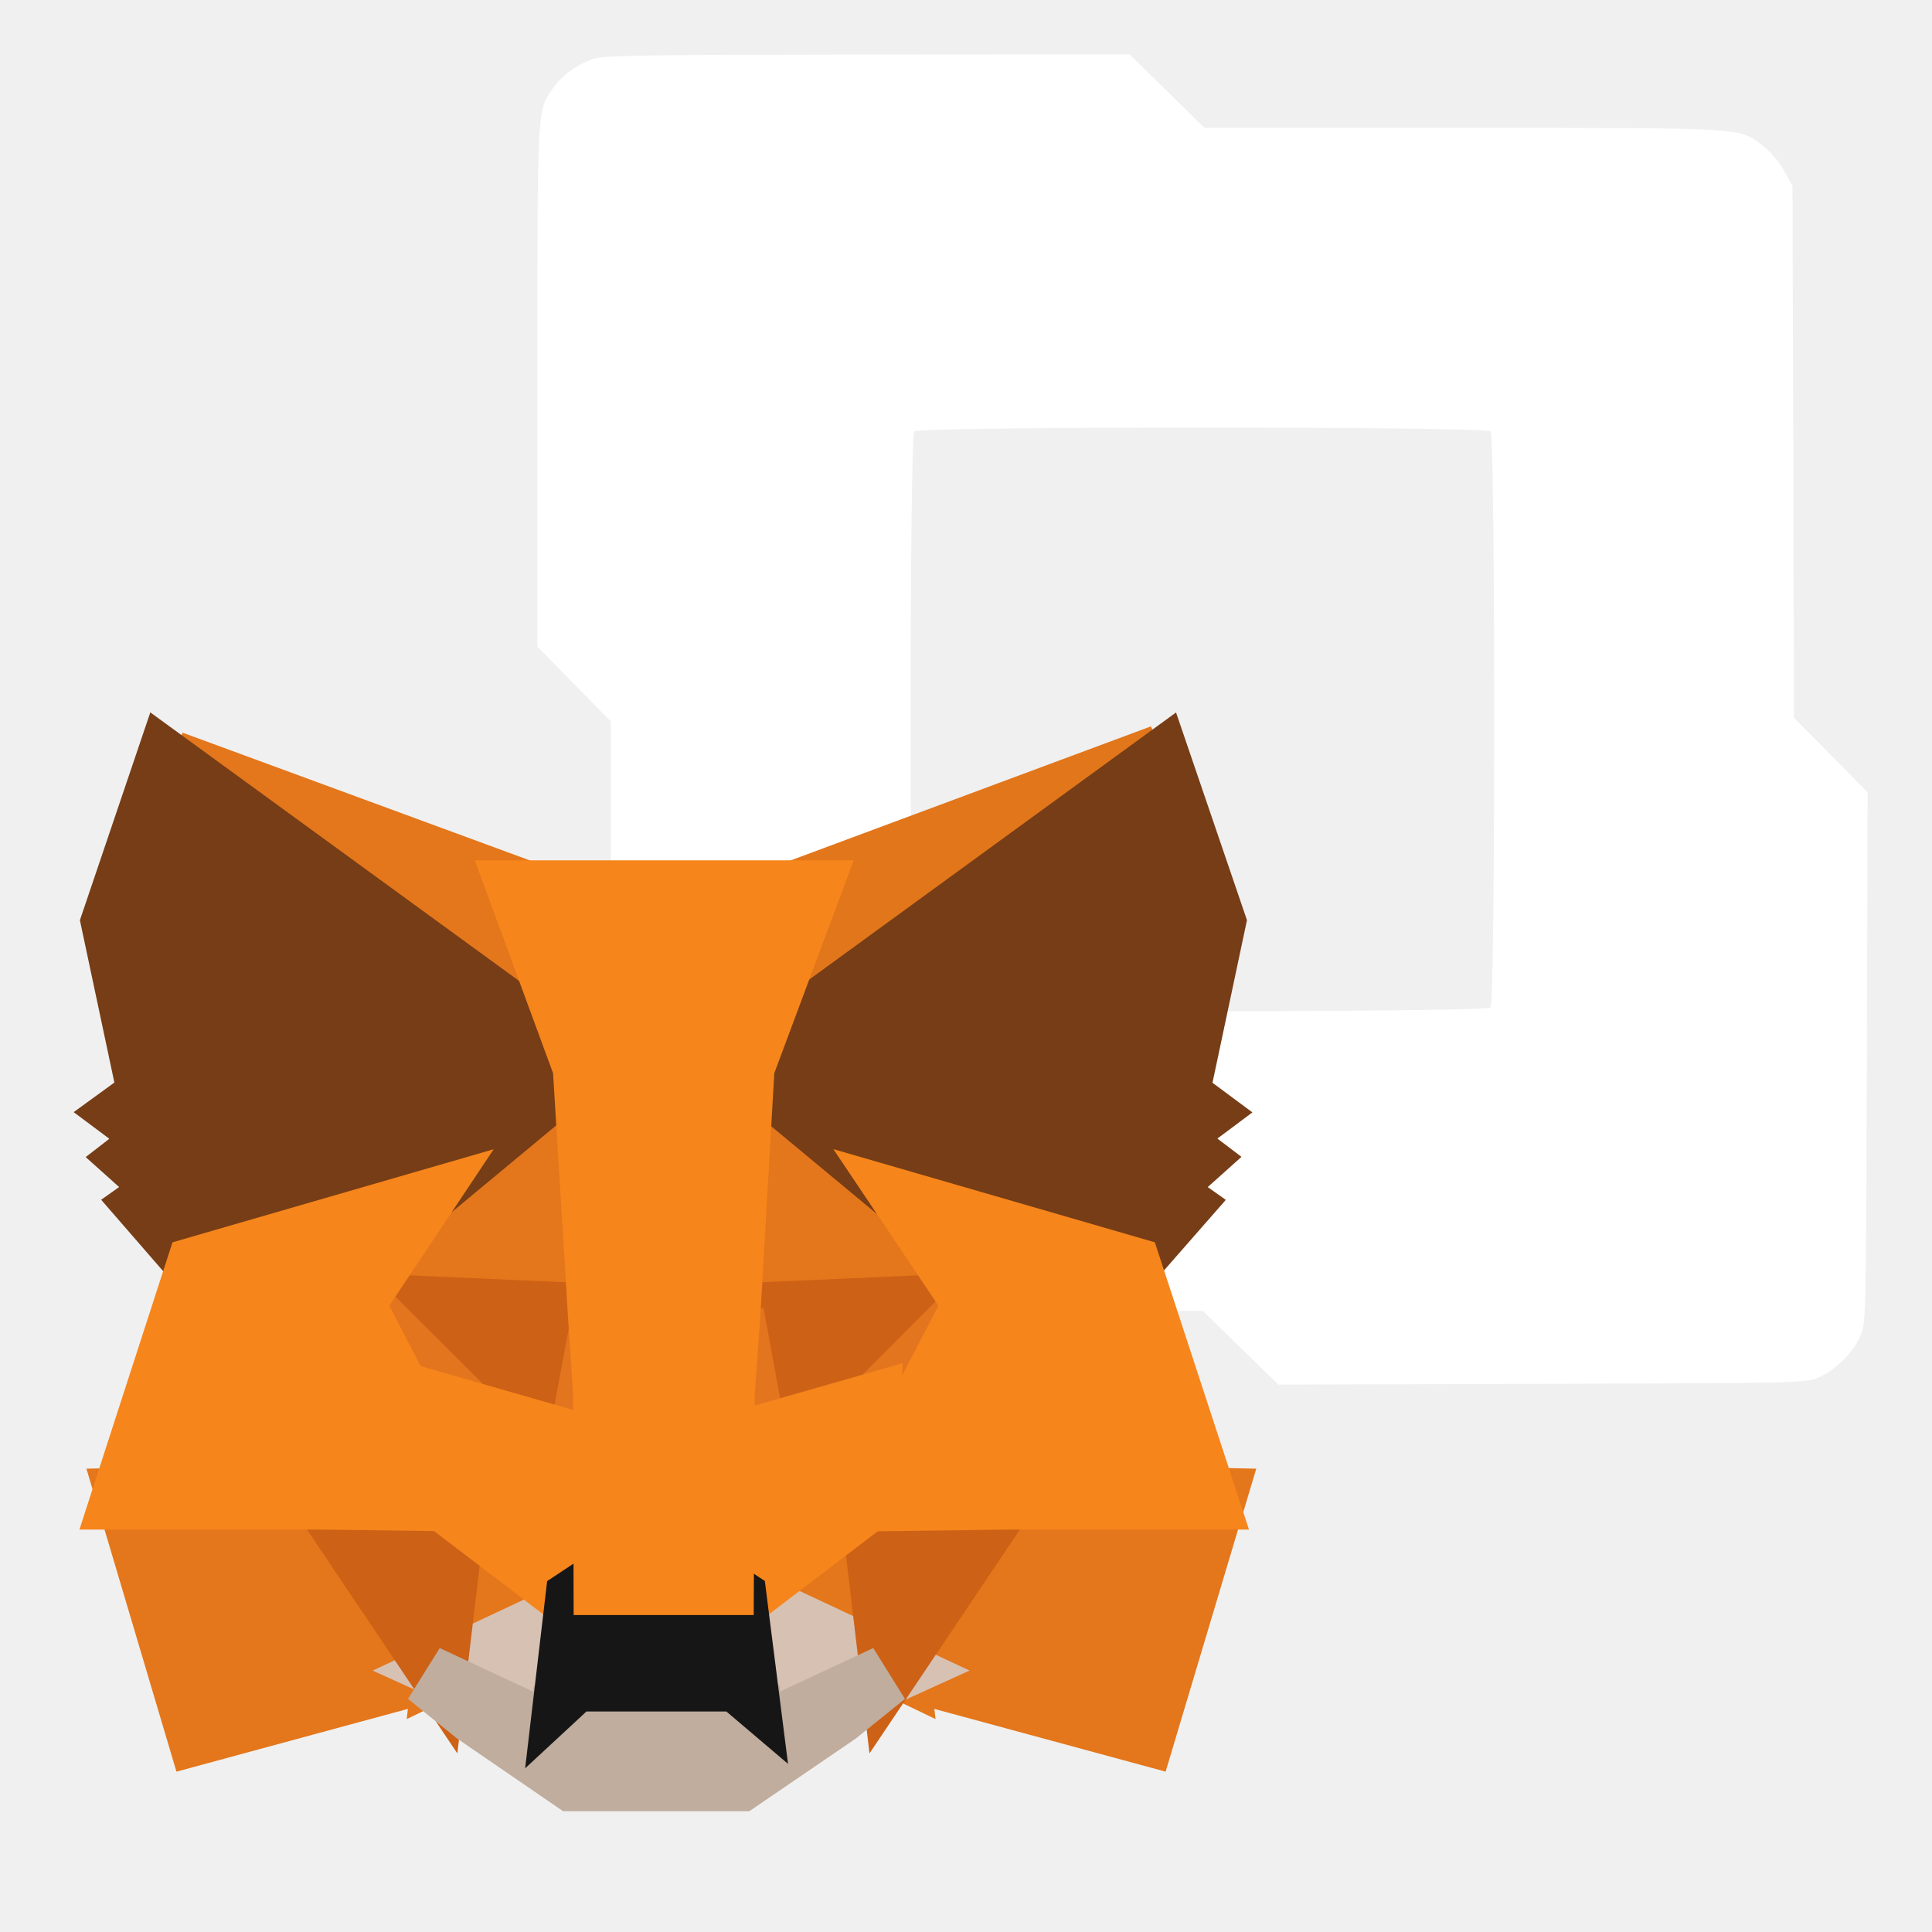
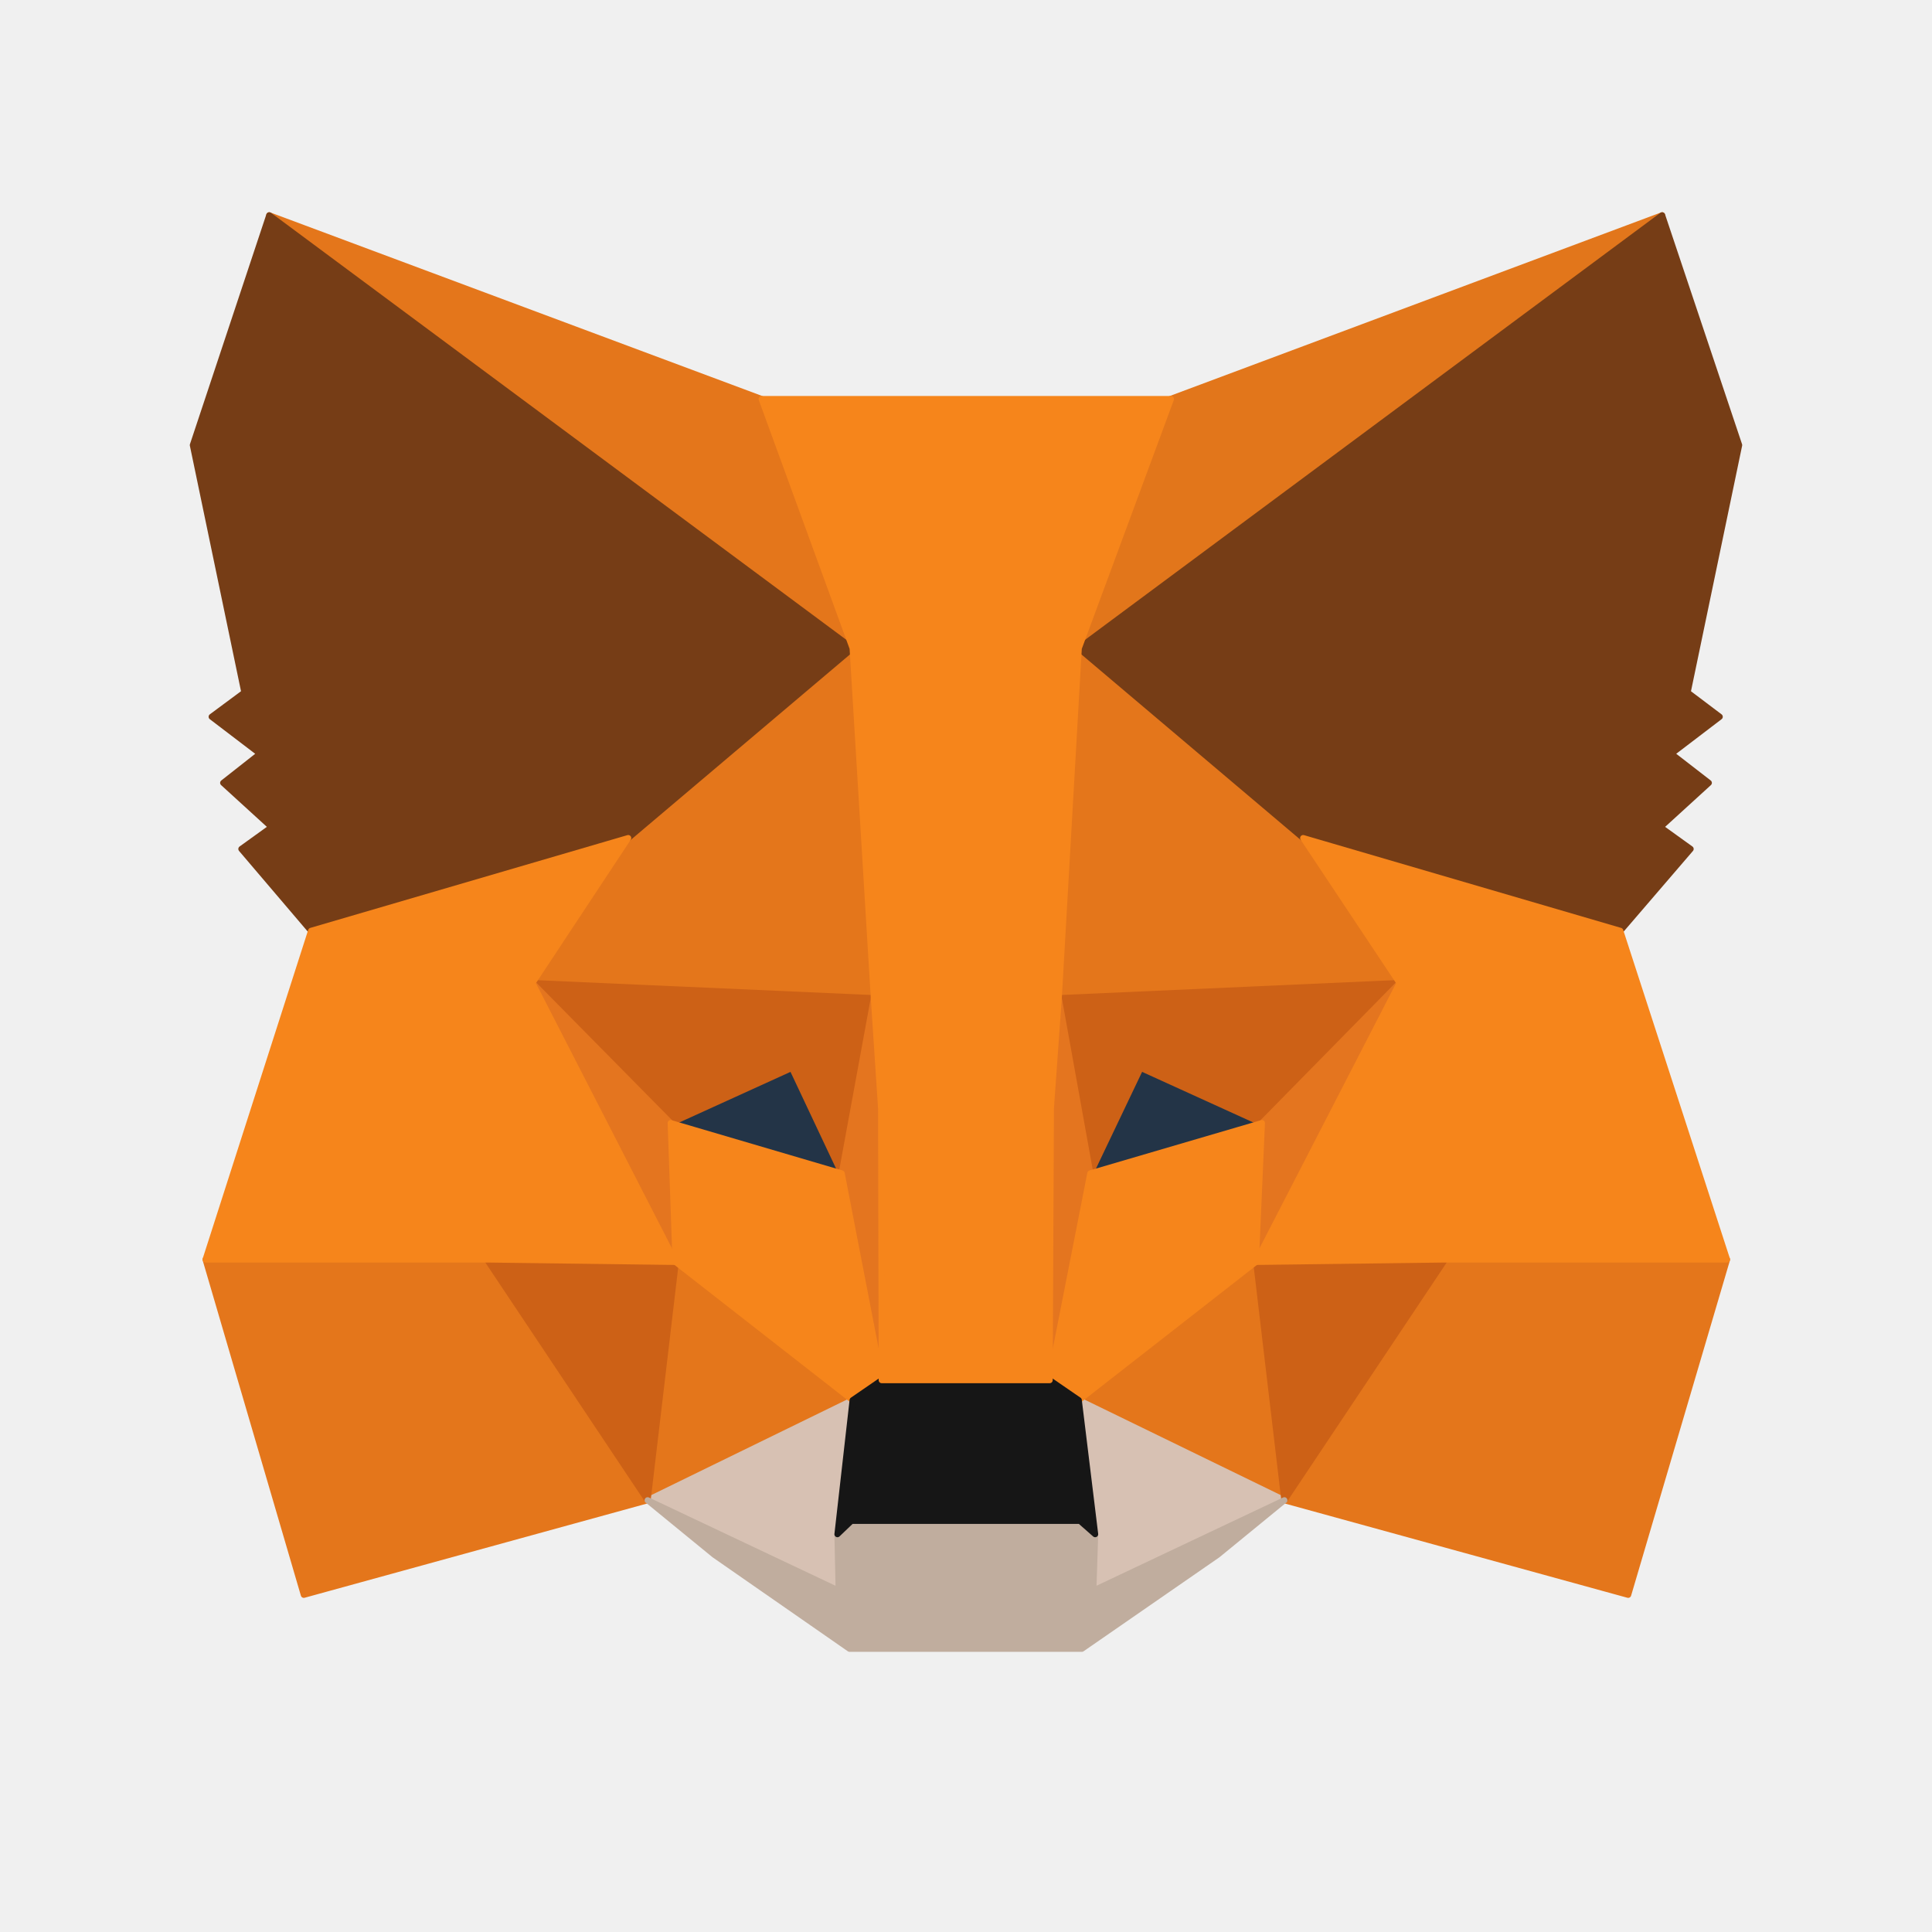
- <svg xmlns="http://www.w3.org/2000/svg" width="32" height="32" viewBox="0 0 32 32" fill="none">
-   <path fill-rule="evenodd" clip-rule="evenodd" d="M9.846 0.97C9.574 1.054 9.309 1.244 9.158 1.462C8.894 1.844 8.9 1.719 8.9 6.398V10.71L9.509 11.33L10.119 11.95V16.29C10.119 20.556 10.12 20.635 10.215 20.889C10.339 21.22 10.683 21.541 11.023 21.642C11.227 21.703 11.866 21.712 15.591 21.712H19.922L20.548 22.323L21.173 22.933L25.548 22.921C29.896 22.908 29.925 22.907 30.139 22.808C30.413 22.681 30.681 22.413 30.808 22.139C30.907 21.925 30.908 21.896 30.921 17.522L30.933 13.121L30.324 12.505L29.714 11.89L29.702 7.485L29.689 3.08L29.549 2.828C29.473 2.689 29.317 2.504 29.202 2.417C28.798 2.108 28.973 2.119 24.237 2.119H19.95L19.33 1.509L18.709 0.9L14.379 0.903C10.881 0.906 10.009 0.918 9.846 0.97ZM24.688 7.144C24.769 7.225 24.769 16.606 24.688 16.688C24.606 16.769 15.225 16.769 15.144 16.688C15.062 16.606 15.062 7.225 15.144 7.144C15.225 7.062 24.606 7.062 24.688 7.144Z" fill="white" />
-   <path d="M19.236 12.5L12.14 17.75L13.452 14.652L19.236 12.5Z" fill="#E2761B" stroke="#E2761B" />
-   <path d="M2.853 12.605L9.95 17.894L8.692 14.753L2.853 12.605ZM16.796 24.75L14.89 27.628L18.967 28.734L20.14 24.813L16.796 24.75ZM2.098 24.813L3.263 28.734L7.34 27.628L5.435 24.749L2.098 24.813Z" fill="#E4761B" stroke="#E4761B" />
-   <path d="M7.11 19.886L5.974 21.58L10.022 21.758L9.879 17.468L7.11 19.886ZM15.113 19.886L12.309 17.419L12.216 21.757L16.257 21.58L15.113 19.886ZM7.34 27.628L9.771 26.458L7.671 24.842L7.34 27.628ZM12.453 26.458L14.89 27.628L14.553 24.842L12.453 26.458Z" fill="#E4761B" stroke="#E4761B" />
-   <path d="M14.866 27.663L12.444 26.529L12.637 28.047L12.616 28.686L14.866 27.663ZM7.365 27.663L9.615 28.686L9.601 28.047L9.779 26.529L7.365 27.663Z" fill="#D7C1B3" stroke="#D7C1B3" />
-   <path d="M9.38 23.75L7.325 23.154L8.775 22.5L9.38 23.75ZM12.36 23.75L12.964 22.5L14.421 23.154L12.36 23.75Z" fill="#233447" stroke="#233447" />
-   <path d="M7.238 27.643L7.581 24.76L5.345 24.824L7.238 27.643ZM14.397 24.76L14.739 27.643L16.633 24.824L14.397 24.76ZM16.097 21.585L12.082 21.762L12.453 23.815L13.046 22.579L14.475 23.226L16.097 21.585ZM7.509 23.226L8.938 22.579L9.524 23.815L9.903 21.762L5.881 21.585L7.509 23.226Z" fill="#CD6116" stroke="#CD6116" />
-   <path d="M5.949 21.584L7.636 24.82L7.579 23.209L5.949 21.584ZM14.552 23.209L14.48 24.82L16.175 21.584L14.552 23.209ZM9.975 21.76L9.596 23.793L10.068 26.191L10.175 23.033L9.975 21.76ZM12.156 21.76L11.963 23.026L12.049 26.191L12.528 23.793L12.156 21.76Z" fill="#E4751F" stroke="#E4751F" />
-   <path d="M12.362 23.84L11.874 26.265L12.223 26.5L14.348 24.879L14.421 23.25L12.362 23.84ZM7.325 23.25L7.384 24.879L9.509 26.5L9.858 26.265L9.378 23.84L7.325 23.25Z" fill="#F6851B" stroke="#F6851B" />
-   <path d="M12.394 28.814L12.415 28.15L12.235 27.993H9.505L9.338 28.15L9.353 28.814L7.072 27.75L7.868 28.393L9.483 29.5H12.256L13.878 28.393L14.675 27.75L12.394 28.814Z" fill="#C0AD9E" stroke="#C0AD9E" />
-   <path d="M12.201 26.477L11.857 26.25H9.875L9.532 26.477L9.353 28L9.517 27.848H12.215L12.394 28L12.201 26.477Z" fill="#161616" stroke="#161616" />
-   <path d="M19.527 18.144L20.136 15.272L19.225 12.604L12.323 17.63L14.978 19.834L18.73 20.911L19.562 19.961L19.204 19.707L19.778 19.193L19.333 18.855L19.907 18.426L19.527 18.144ZM1.841 15.272L2.451 18.144L2.063 18.426L2.637 18.855L2.2 19.193L2.774 19.707L2.415 19.961L3.24 20.911L6.992 19.834L9.647 17.63L2.745 12.604L1.841 15.272Z" fill="#763D16" stroke="#763D16" />
-   <path d="M18.735 20.983L14.984 19.896L16.124 21.595L14.424 24.864L16.662 24.835H19.997L18.735 20.983ZM7.002 19.896L3.251 20.983L2.003 24.835H5.331L7.561 24.864L5.869 21.595L7.002 19.896ZM12.094 21.772L12.33 17.671L13.42 14.75H8.58L9.655 17.671L9.906 21.772L9.992 23.066L10 26.25H11.986L12.001 23.066L12.094 21.772Z" fill="#F6851B" stroke="#F6851B" />
+ <svg xmlns="http://www.w3.org/2000/svg" version="1.1" id="Layer_1" x="0px" y="0px" viewBox="0 0 318.6 318.6" style="enable-background:new 0 0 318.6 318.6;" xml:space="preserve">
+   <style type="text/css">
+ 		.st0 {
+ 			fill: #E2761B;
+ 			stroke: #E2761B;
+ 			stroke-linecap: round;
+ 			stroke-linejoin: round;
+ 		}
+ 
+ 		.st1 {
+ 			fill: #E4761B;
+ 			stroke: #E4761B;
+ 			stroke-linecap: round;
+ 			stroke-linejoin: round;
+ 		}
+ 
+ 		.st2 {
+ 			fill: #D7C1B3;
+ 			stroke: #D7C1B3;
+ 			stroke-linecap: round;
+ 			stroke-linejoin: round;
+ 		}
+ 
+ 		.st3 {
+ 			fill: #233447;
+ 			stroke: #233447;
+ 			stroke-linecap: round;
+ 			stroke-linejoin: round;
+ 		}
+ 
+ 		.st4 {
+ 			fill: #CD6116;
+ 			stroke: #CD6116;
+ 			stroke-linecap: round;
+ 			stroke-linejoin: round;
+ 		}
+ 
+ 		.st5 {
+ 			fill: #E4751F;
+ 			stroke: #E4751F;
+ 			stroke-linecap: round;
+ 			stroke-linejoin: round;
+ 		}
+ 
+ 		.st6 {
+ 			fill: #F6851B;
+ 			stroke: #F6851B;
+ 			stroke-linecap: round;
+ 			stroke-linejoin: round;
+ 		}
+ 
+ 		.st7 {
+ 			fill: #C0AD9E;
+ 			stroke: #C0AD9E;
+ 			stroke-linecap: round;
+ 			stroke-linejoin: round;
+ 		}
+ 
+ 		.st8 {
+ 			fill: #161616;
+ 			stroke: #161616;
+ 			stroke-linecap: round;
+ 			stroke-linejoin: round;
+ 		}
+ 
+ 		.st9 {
+ 			fill: #763D16;
+ 			stroke: #763D16;
+ 			stroke-linecap: round;
+ 			stroke-linejoin: round;
+ 		}
+ 	</style>
+   <polygon class="st0" points="274.1,35.5 174.6,109.4 193,65.8 " />
+   <g>
+     <polygon class="st1" points="44.4,35.5 143.1,110.1 125.6,65.8  " />
+     <polygon class="st1" points="238.3,206.8 211.8,247.4 268.5,263 284.8,207.7  " />
+     <polygon class="st1" points="33.9,207.7 50.1,263 106.8,247.4 80.3,206.8  " />
+     <polygon class="st1" points="103.6,138.2 87.8,162.1 144.1,164.6 142.1,104.1  " />
+     <polygon class="st1" points="214.9,138.2 175.9,103.4 174.6,164.6 230.8,162.1  " />
+     <polygon class="st1" points="106.8,247.4 140.6,230.9 111.4,208.1  " />
+     <polygon class="st1" points="177.9,230.9 211.8,247.4 207.1,208.1  " />
+   </g>
+   <g>
+     <polygon class="st2" points="211.8,247.4 177.9,230.9 180.6,253 180.3,262.3  " />
+     <polygon class="st2" points="106.8,247.4 138.3,262.3 138.1,253 140.6,230.9  " />
+   </g>
+   <polygon class="st3" points="138.8,193.5 110.6,185.2 130.5,176.1 " />
+   <polygon class="st3" points="179.7,193.5 188,176.1 208,185.2 " />
+   <g>
+     <polygon class="st4" points="106.8,247.4 111.6,206.8 80.3,207.7  " />
+     <polygon class="st4" points="207,206.8 211.8,247.4 238.3,207.7  " />
+     <polygon class="st4" points="230.8,162.1 174.6,164.6 179.8,193.5 188.1,176.1 208.1,185.2  " />
+     <polygon class="st4" points="110.6,185.2 130.6,176.1 138.8,193.5 144.1,164.6 87.8,162.1  " />
+   </g>
+   <g>
+     <polygon class="st5" points="87.8,162.1 111.4,208.1 110.6,185.2  " />
+     <polygon class="st5" points="208.1,185.2 207.1,208.1 230.8,162.1  " />
+     <polygon class="st5" points="144.1,164.6 138.8,193.5 145.4,227.6 146.9,182.7  " />
+     <polygon class="st5" points="174.6,164.6 171.9,182.6 173.1,227.6 179.8,193.5  " />
+   </g>
+   <polygon class="st6" points="179.8,193.5 173.1,227.6 177.9,230.9 207.1,208.1 208.1,185.2 " />
+   <polygon class="st6" points="110.6,185.2 111.4,208.1 140.6,230.9 145.4,227.6 138.8,193.5 " />
+   <polygon class="st7" points="180.3,262.3 180.6,253 178.1,250.8 140.4,250.8 138.1,253 138.3,262.3 106.8,247.4 117.8,256.4  140.1,271.9 178.4,271.9 200.8,256.4 211.8,247.4 " />
+   <polygon class="st8" points="177.9,230.9 173.1,227.6 145.4,227.6 140.6,230.9 138.1,253 140.4,250.8 178.1,250.8 180.6,253 " />
+   <g>
+     <polygon class="st9" points="278.3,114.2 286.8,73.4 274.1,35.5 177.9,106.9 214.9,138.2 267.2,153.5 278.8,140 273.8,136.4   281.8,129.1 275.6,124.3 283.6,118.2  " />
+     <polygon class="st9" points="31.8,73.4 40.3,114.2 34.9,118.2 42.9,124.3 36.8,129.1 44.8,136.4 39.8,140 51.3,153.5 103.6,138.2   140.6,106.9 44.4,35.5  " />
+   </g>
+   <polygon class="st6" points="267.2,153.5 214.9,138.2 230.8,162.1 207.1,208.1 238.3,207.7 284.8,207.7 " />
+   <polygon class="st6" points="103.6,138.2 51.3,153.5 33.9,207.7 80.3,207.7 111.4,208.1 87.8,162.1 " />
+   <polygon class="st6" points="174.6,164.6 177.9,106.9 193.1,65.8 125.6,65.8 140.6,106.9 144.1,164.6 145.3,182.8 145.4,227.6  173.1,227.6 173.3,182.8 " />
</svg>
